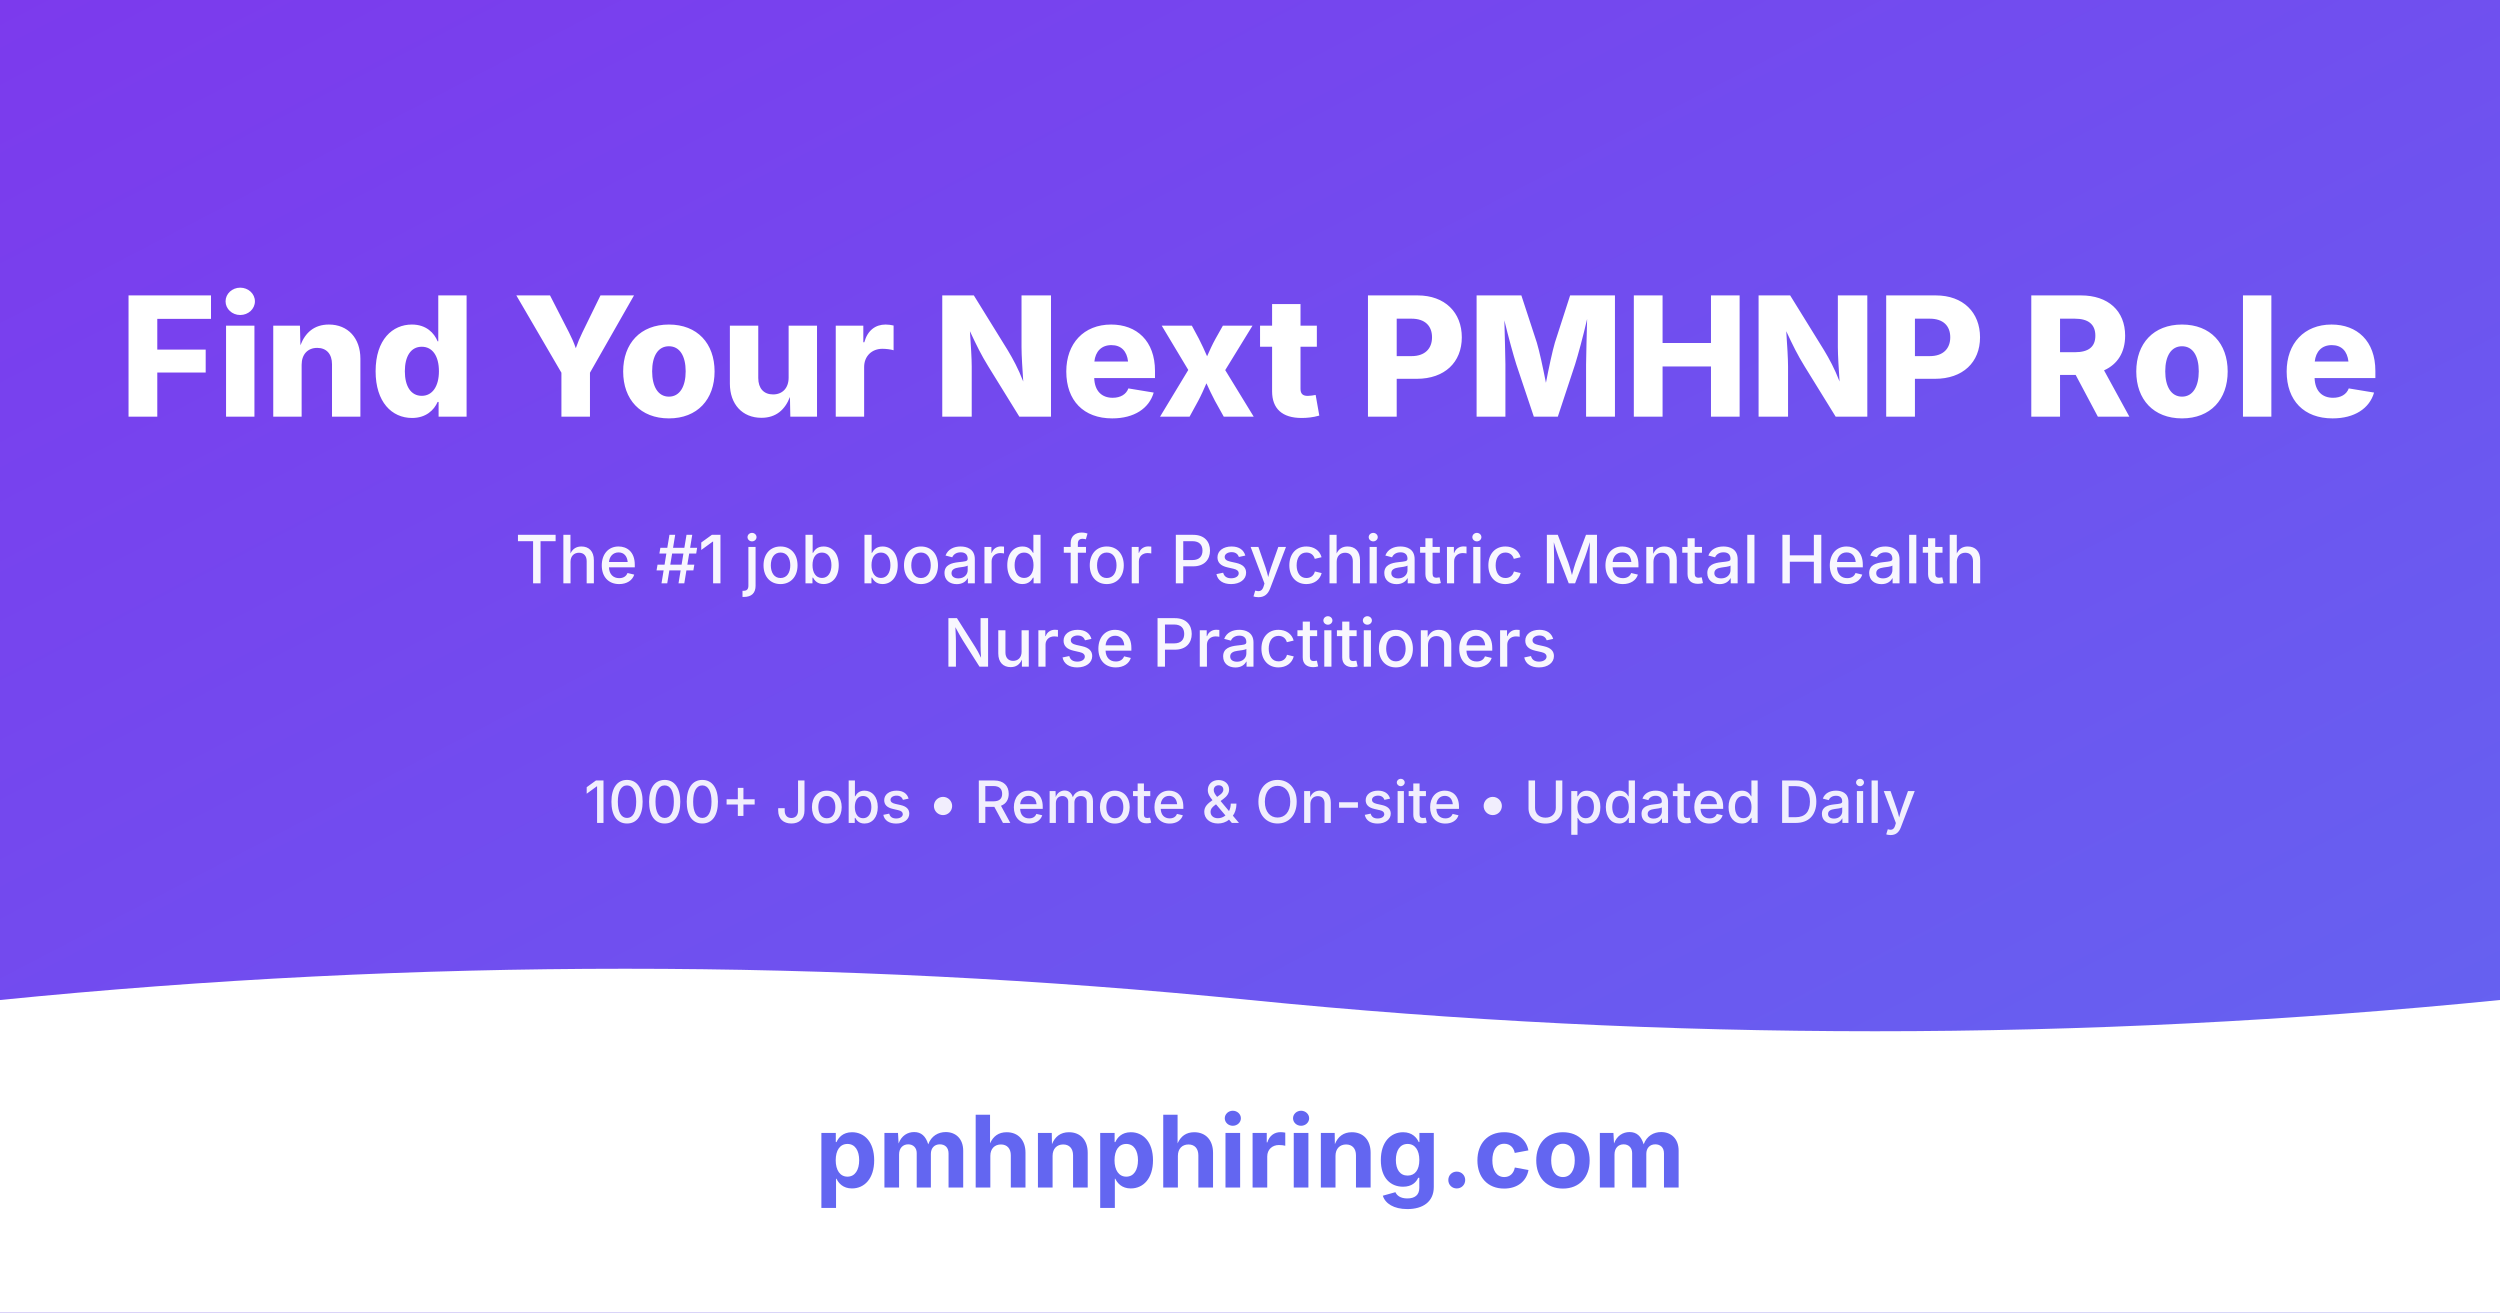
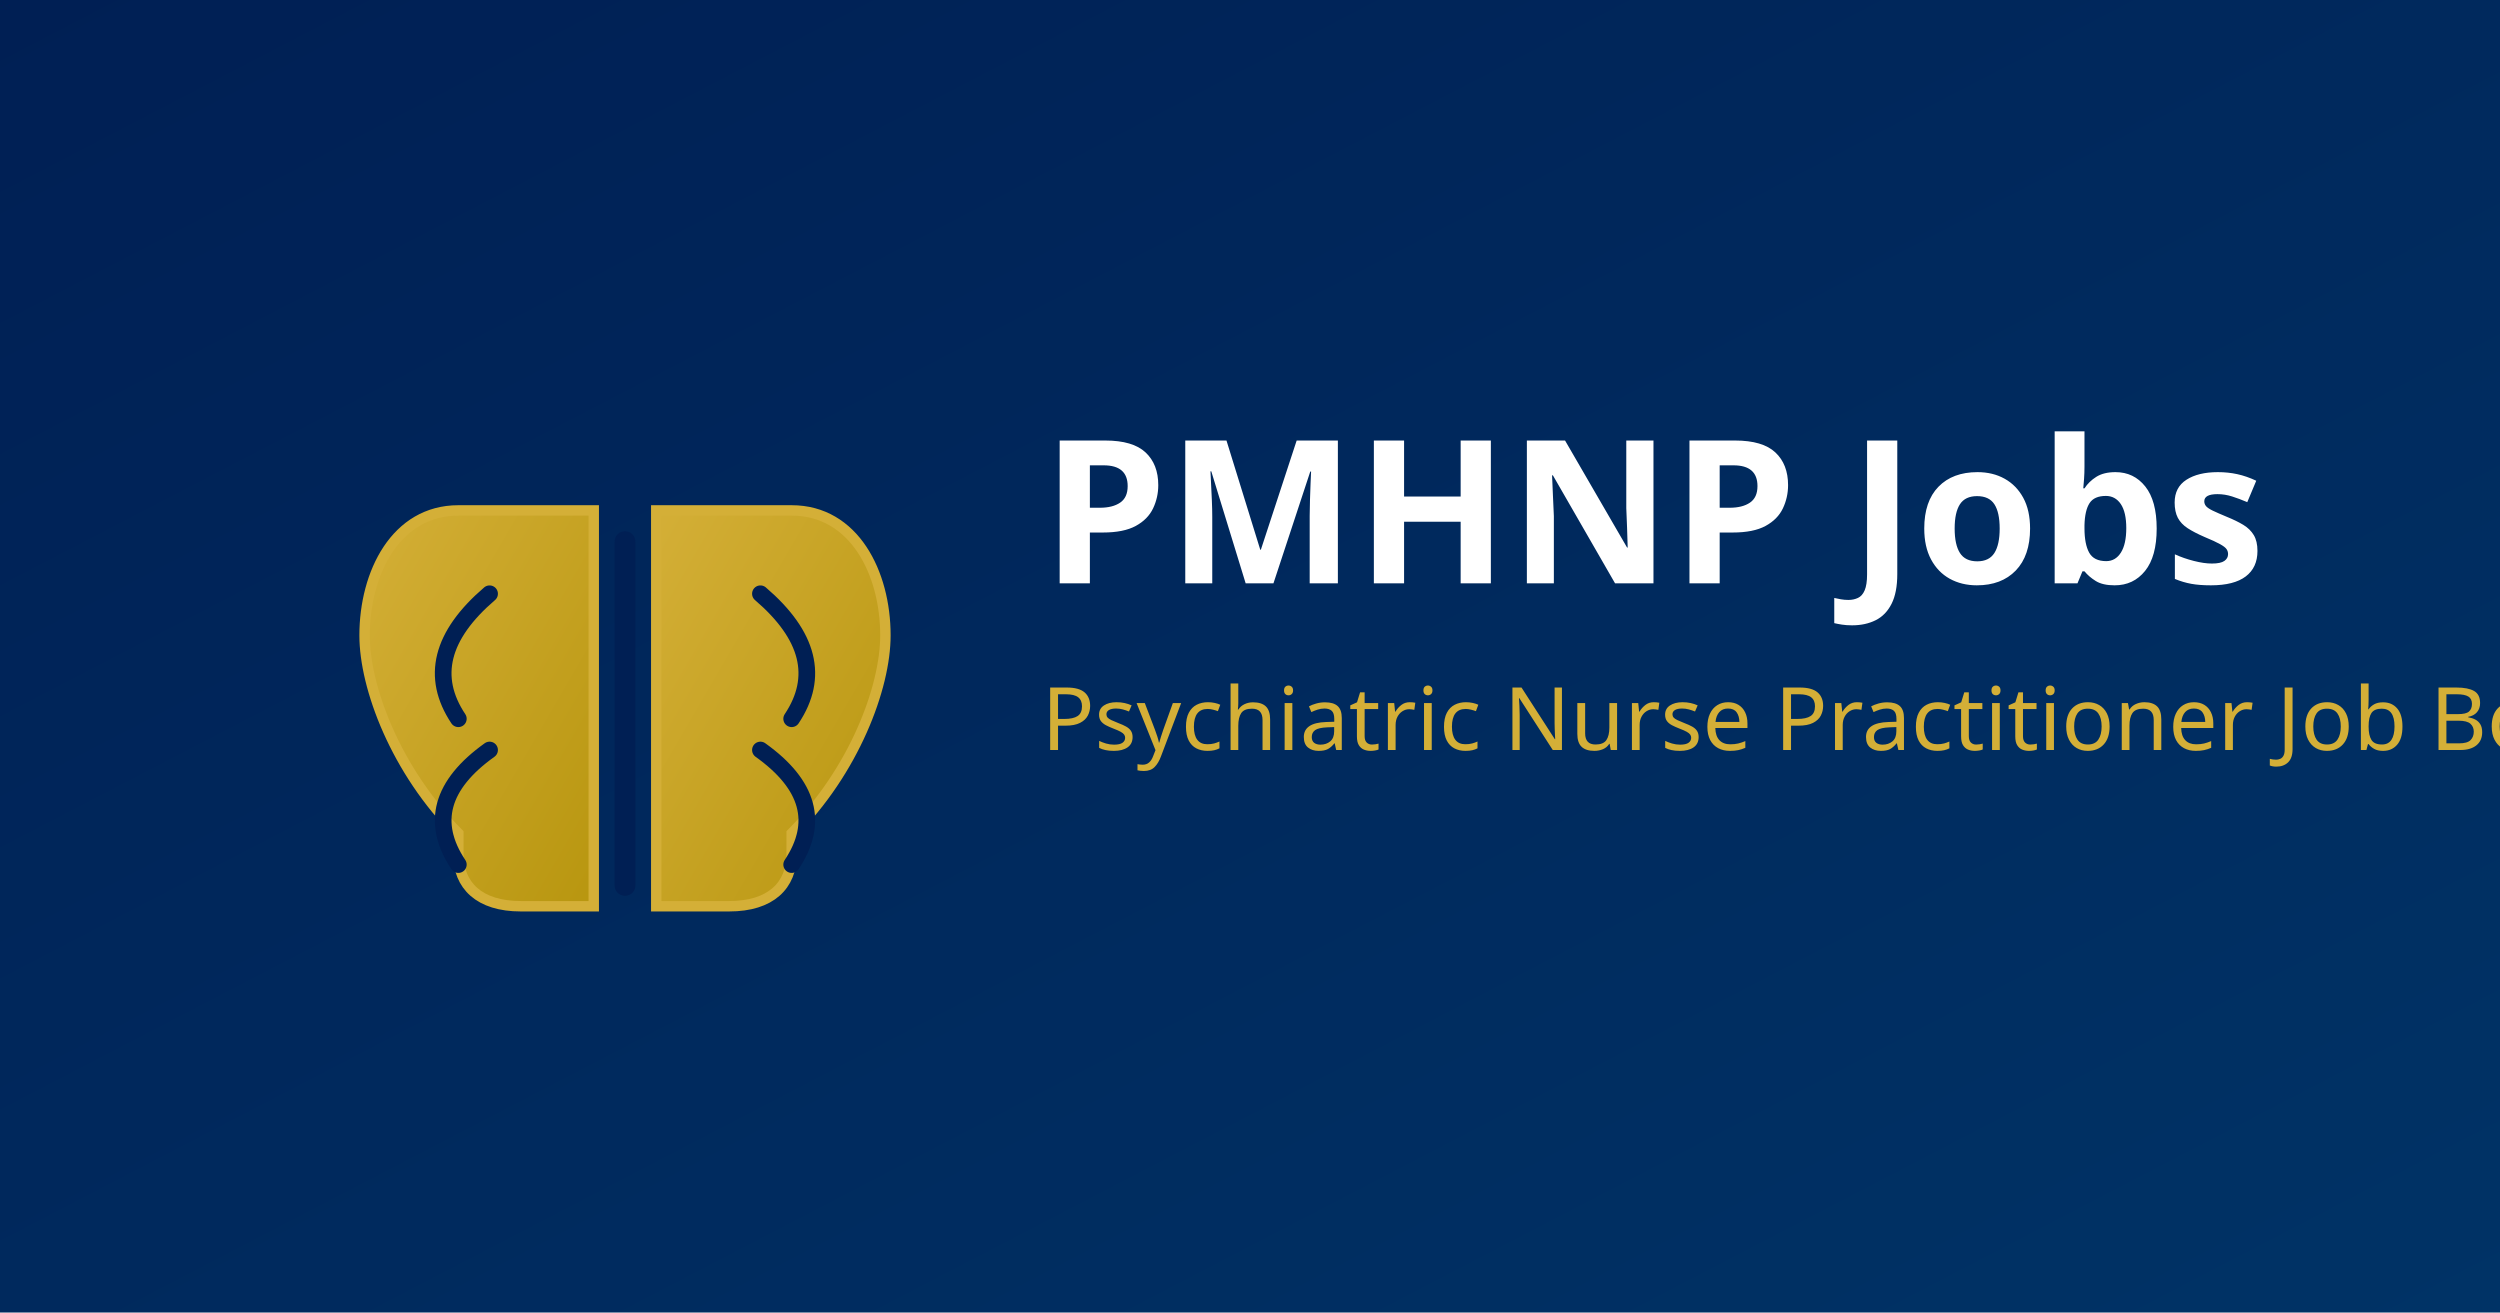
- <svg xmlns="http://www.w3.org/2000/svg" viewBox="0 0 1200 630" width="1200" height="630">
+ <svg xmlns="http://www.w3.org/2000/svg" width="1200" height="630" viewBox="0 0 1200 630">
  <defs>
-     <linearGradient id="purpleGrad" x1="0%" y1="0%" x2="100%" y2="100%">
-       <stop offset="0%" style="stop-color:#7c3aed" />
-       <stop offset="100%" style="stop-color:#6366f1" />
+     <linearGradient id="bgGrad" x1="0%" y1="0%" x2="100%" y2="100%">
+       <stop offset="0%" style="stop-color:#001F54" />
+       <stop offset="100%" style="stop-color:#003366" />
+     </linearGradient>
+     <linearGradient id="goldGradOG" x1="0%" y1="0%" x2="100%" y2="100%">
+       <stop offset="0%" style="stop-color:#D4AF37" />
+       <stop offset="100%" style="stop-color:#B8960F" />
    </linearGradient>
  </defs>
-   <rect width="1200" height="630" fill="url(#purpleGrad)" />
-   <text x="600" y="200" font-family="system-ui, -apple-system, 'Segoe UI', sans-serif" font-size="80" font-weight="800" fill="white" text-anchor="middle">
-     Find Your Next PMHNP Role
-   </text>
-   <text x="600" y="280" font-family="system-ui, -apple-system, 'Segoe UI', sans-serif" font-size="32" font-weight="500" fill="rgba(255,255,255,0.95)" text-anchor="middle">
-     The #1 job board for Psychiatric Mental Health
-   </text>
-   <text x="600" y="320" font-family="system-ui, -apple-system, 'Segoe UI', sans-serif" font-size="32" font-weight="500" fill="rgba(255,255,255,0.95)" text-anchor="middle">
-     Nurse Practitioners
-   </text>
-   <text x="600" y="395" font-family="system-ui, -apple-system, 'Segoe UI', sans-serif" font-size="28" font-weight="500" fill="rgba(255,255,255,0.9)" text-anchor="middle">
-     1000+ Jobs  •  Remote &amp; On-site  •  Updated Daily
-   </text>
-   <path d="M 0 480 Q 300 450 600 480 T 1200 480 L 1200 630 L 0 630 Z" fill="white" />
-   <text x="600" y="570" font-family="system-ui, -apple-system, 'Segoe UI', sans-serif" font-size="48" font-weight="700" fill="#6366f1" text-anchor="middle">
-     pmhnphiring.com
-   </text>
+   <rect width="1200" height="630" fill="url(#bgGrad)" />
+   <g transform="translate(300, 315)">
+     <path d="M -80 -70 C -110 -70, -125 -40, -125 -10 C -125 15, -110 55, -80 85 L -80 95 C -80 110, -70 120, -50 120 L -15 120 L -15 -70 Z" fill="url(#goldGradOG)" stroke="#D4AF37" stroke-width="5" />
+     <path d="M 80 -70 C 110 -70, 125 -40, 125 -10 C 125 15, 110 55, 80 85 L 80 95 C 80 110, 70 120, 50 120 L 15 120 L 15 -70 Z" fill="url(#goldGradOG)" stroke="#D4AF37" stroke-width="5" />
+     <path d="M -65 -30 Q -100 0, -80 30 M -65 45 Q -100 70, -80 100" fill="none" stroke="#001F54" stroke-width="8" stroke-linecap="round" />
+     <path d="M 65 -30 Q 100 0, 80 30 M 65 45 Q 100 70, 80 100" fill="none" stroke="#001F54" stroke-width="8" stroke-linecap="round" />
+     <line x1="0" y1="-55" x2="0" y2="110" stroke="#001F54" stroke-width="10" stroke-linecap="round" />
+   </g>
+   <text x="500" y="280" font-family="system-ui, sans-serif" font-size="96" font-weight="800" fill="white">PMHNP Jobs</text>
+   <text x="500" y="360" font-family="system-ui, sans-serif" font-size="42" font-weight="500" fill="#D4AF37">Psychiatric Nurse Practitioner Job Board</text>
</svg>
